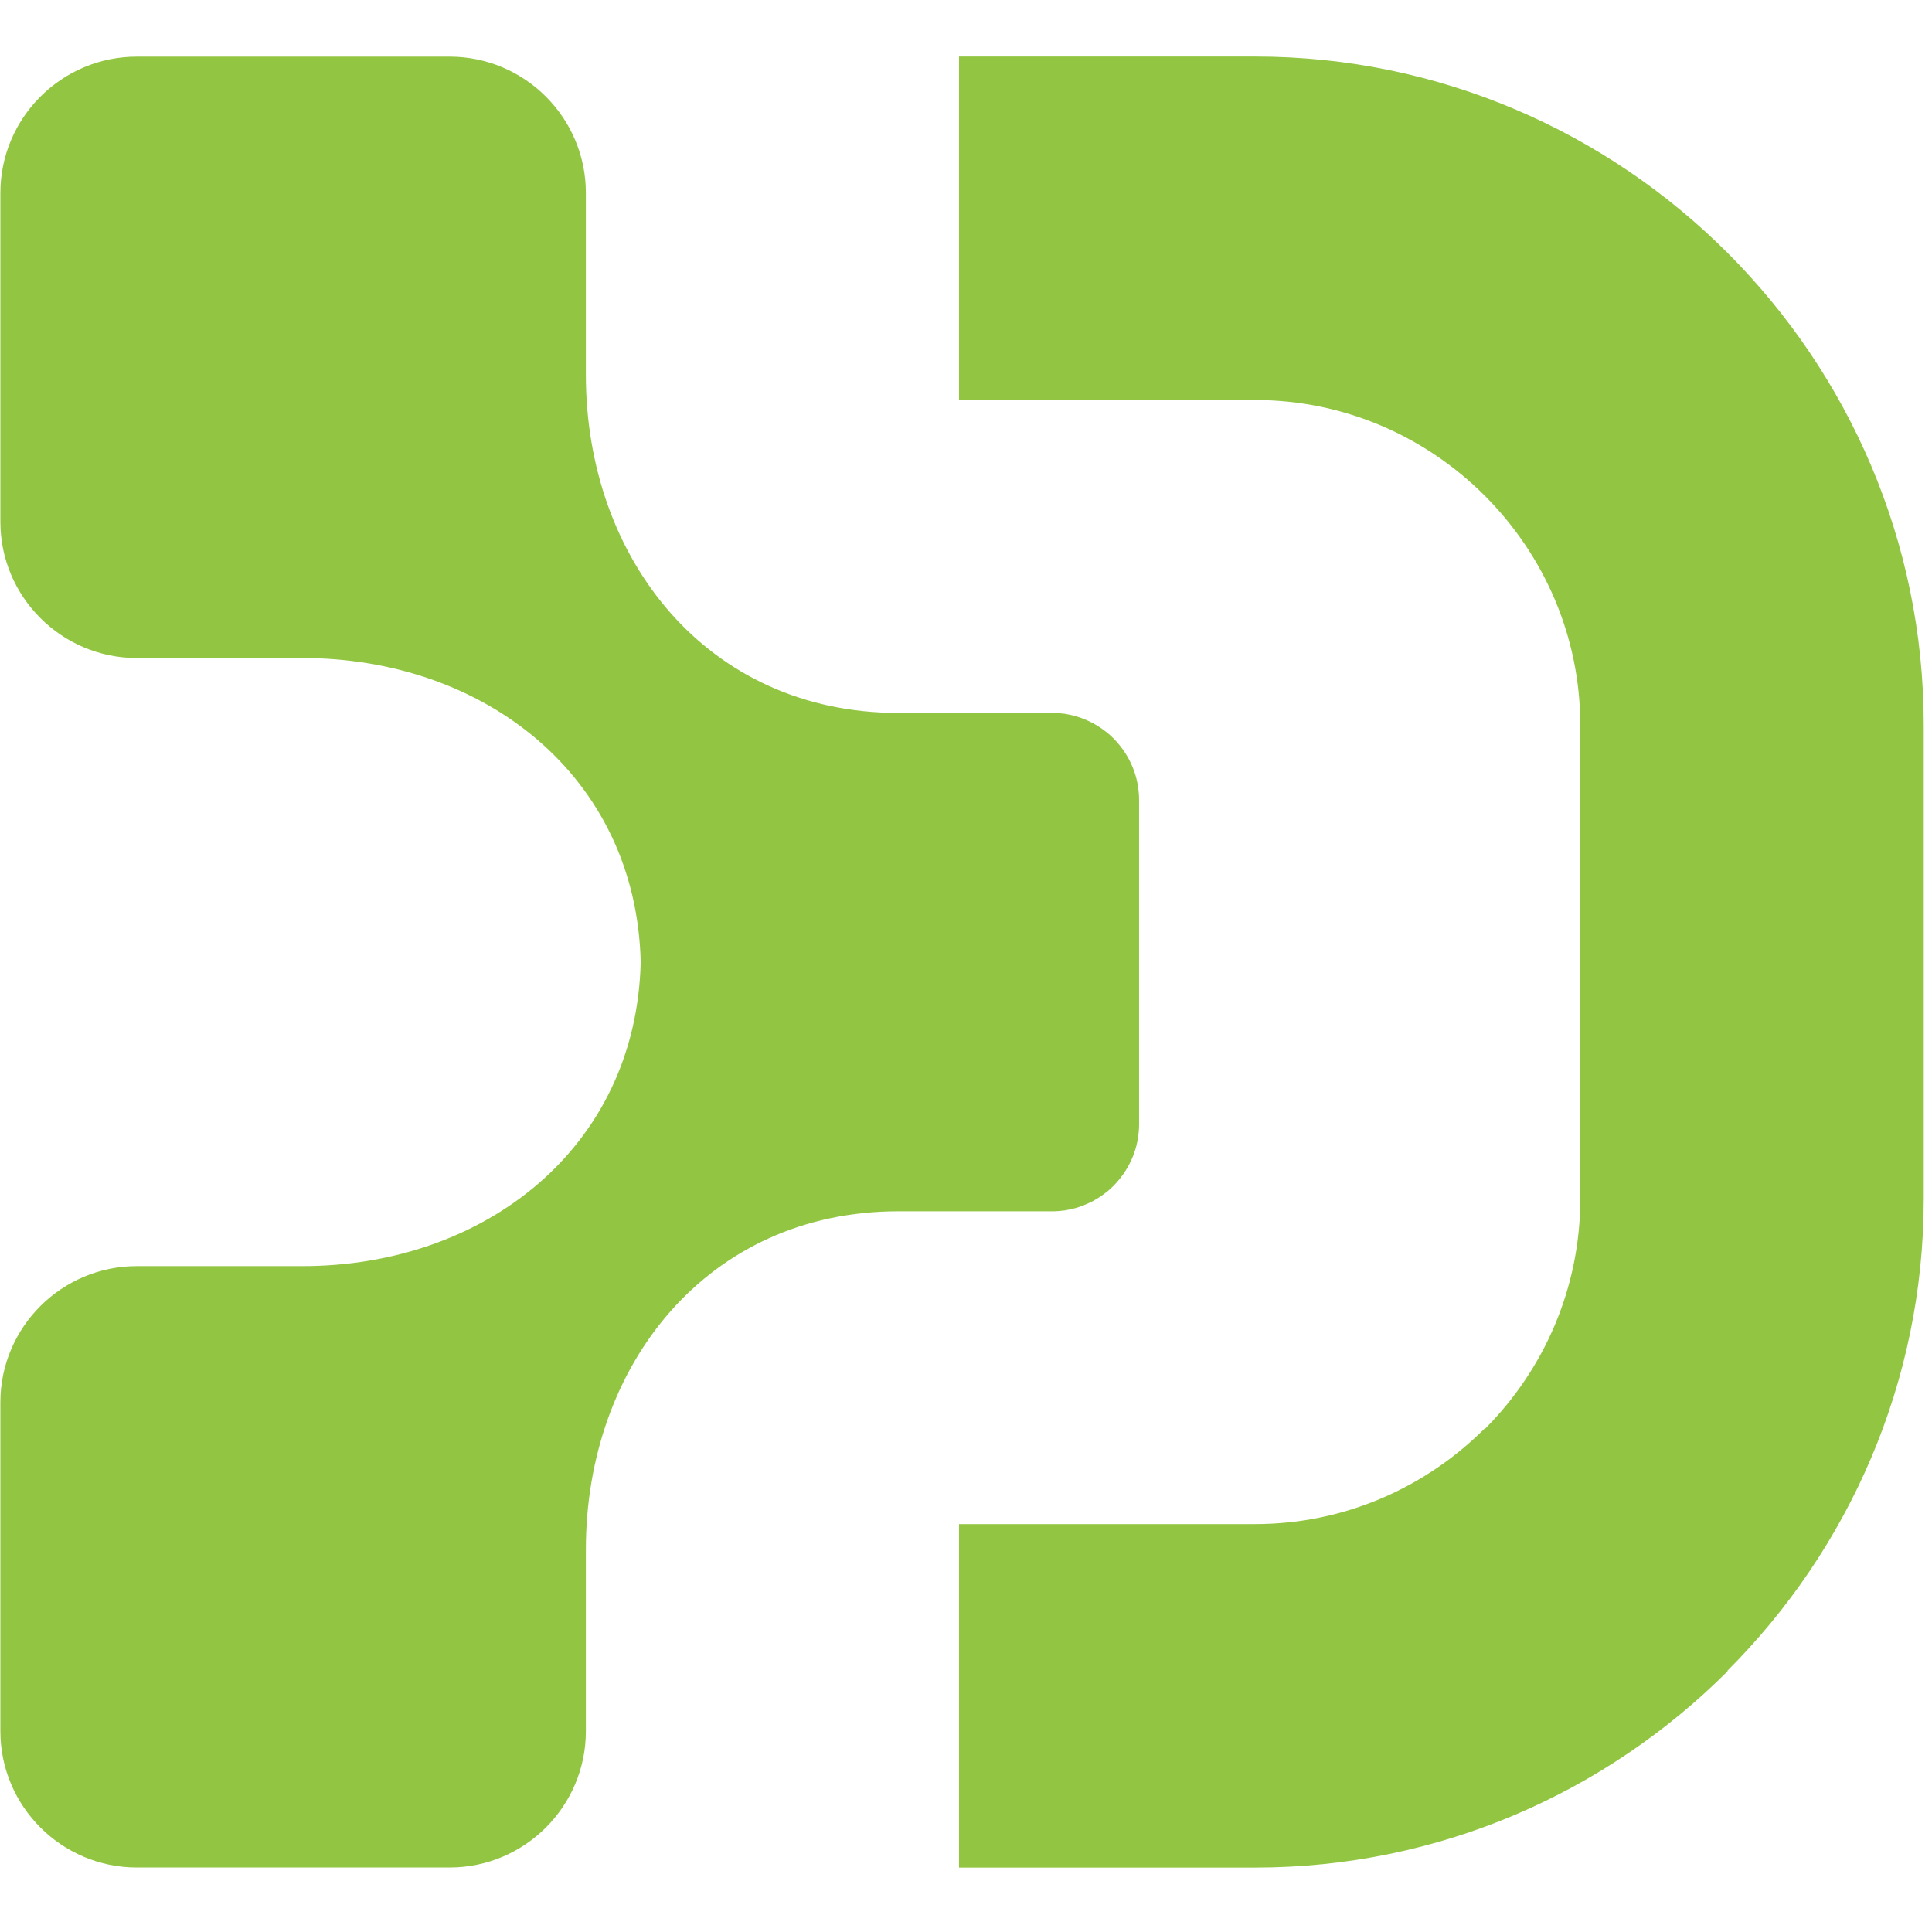
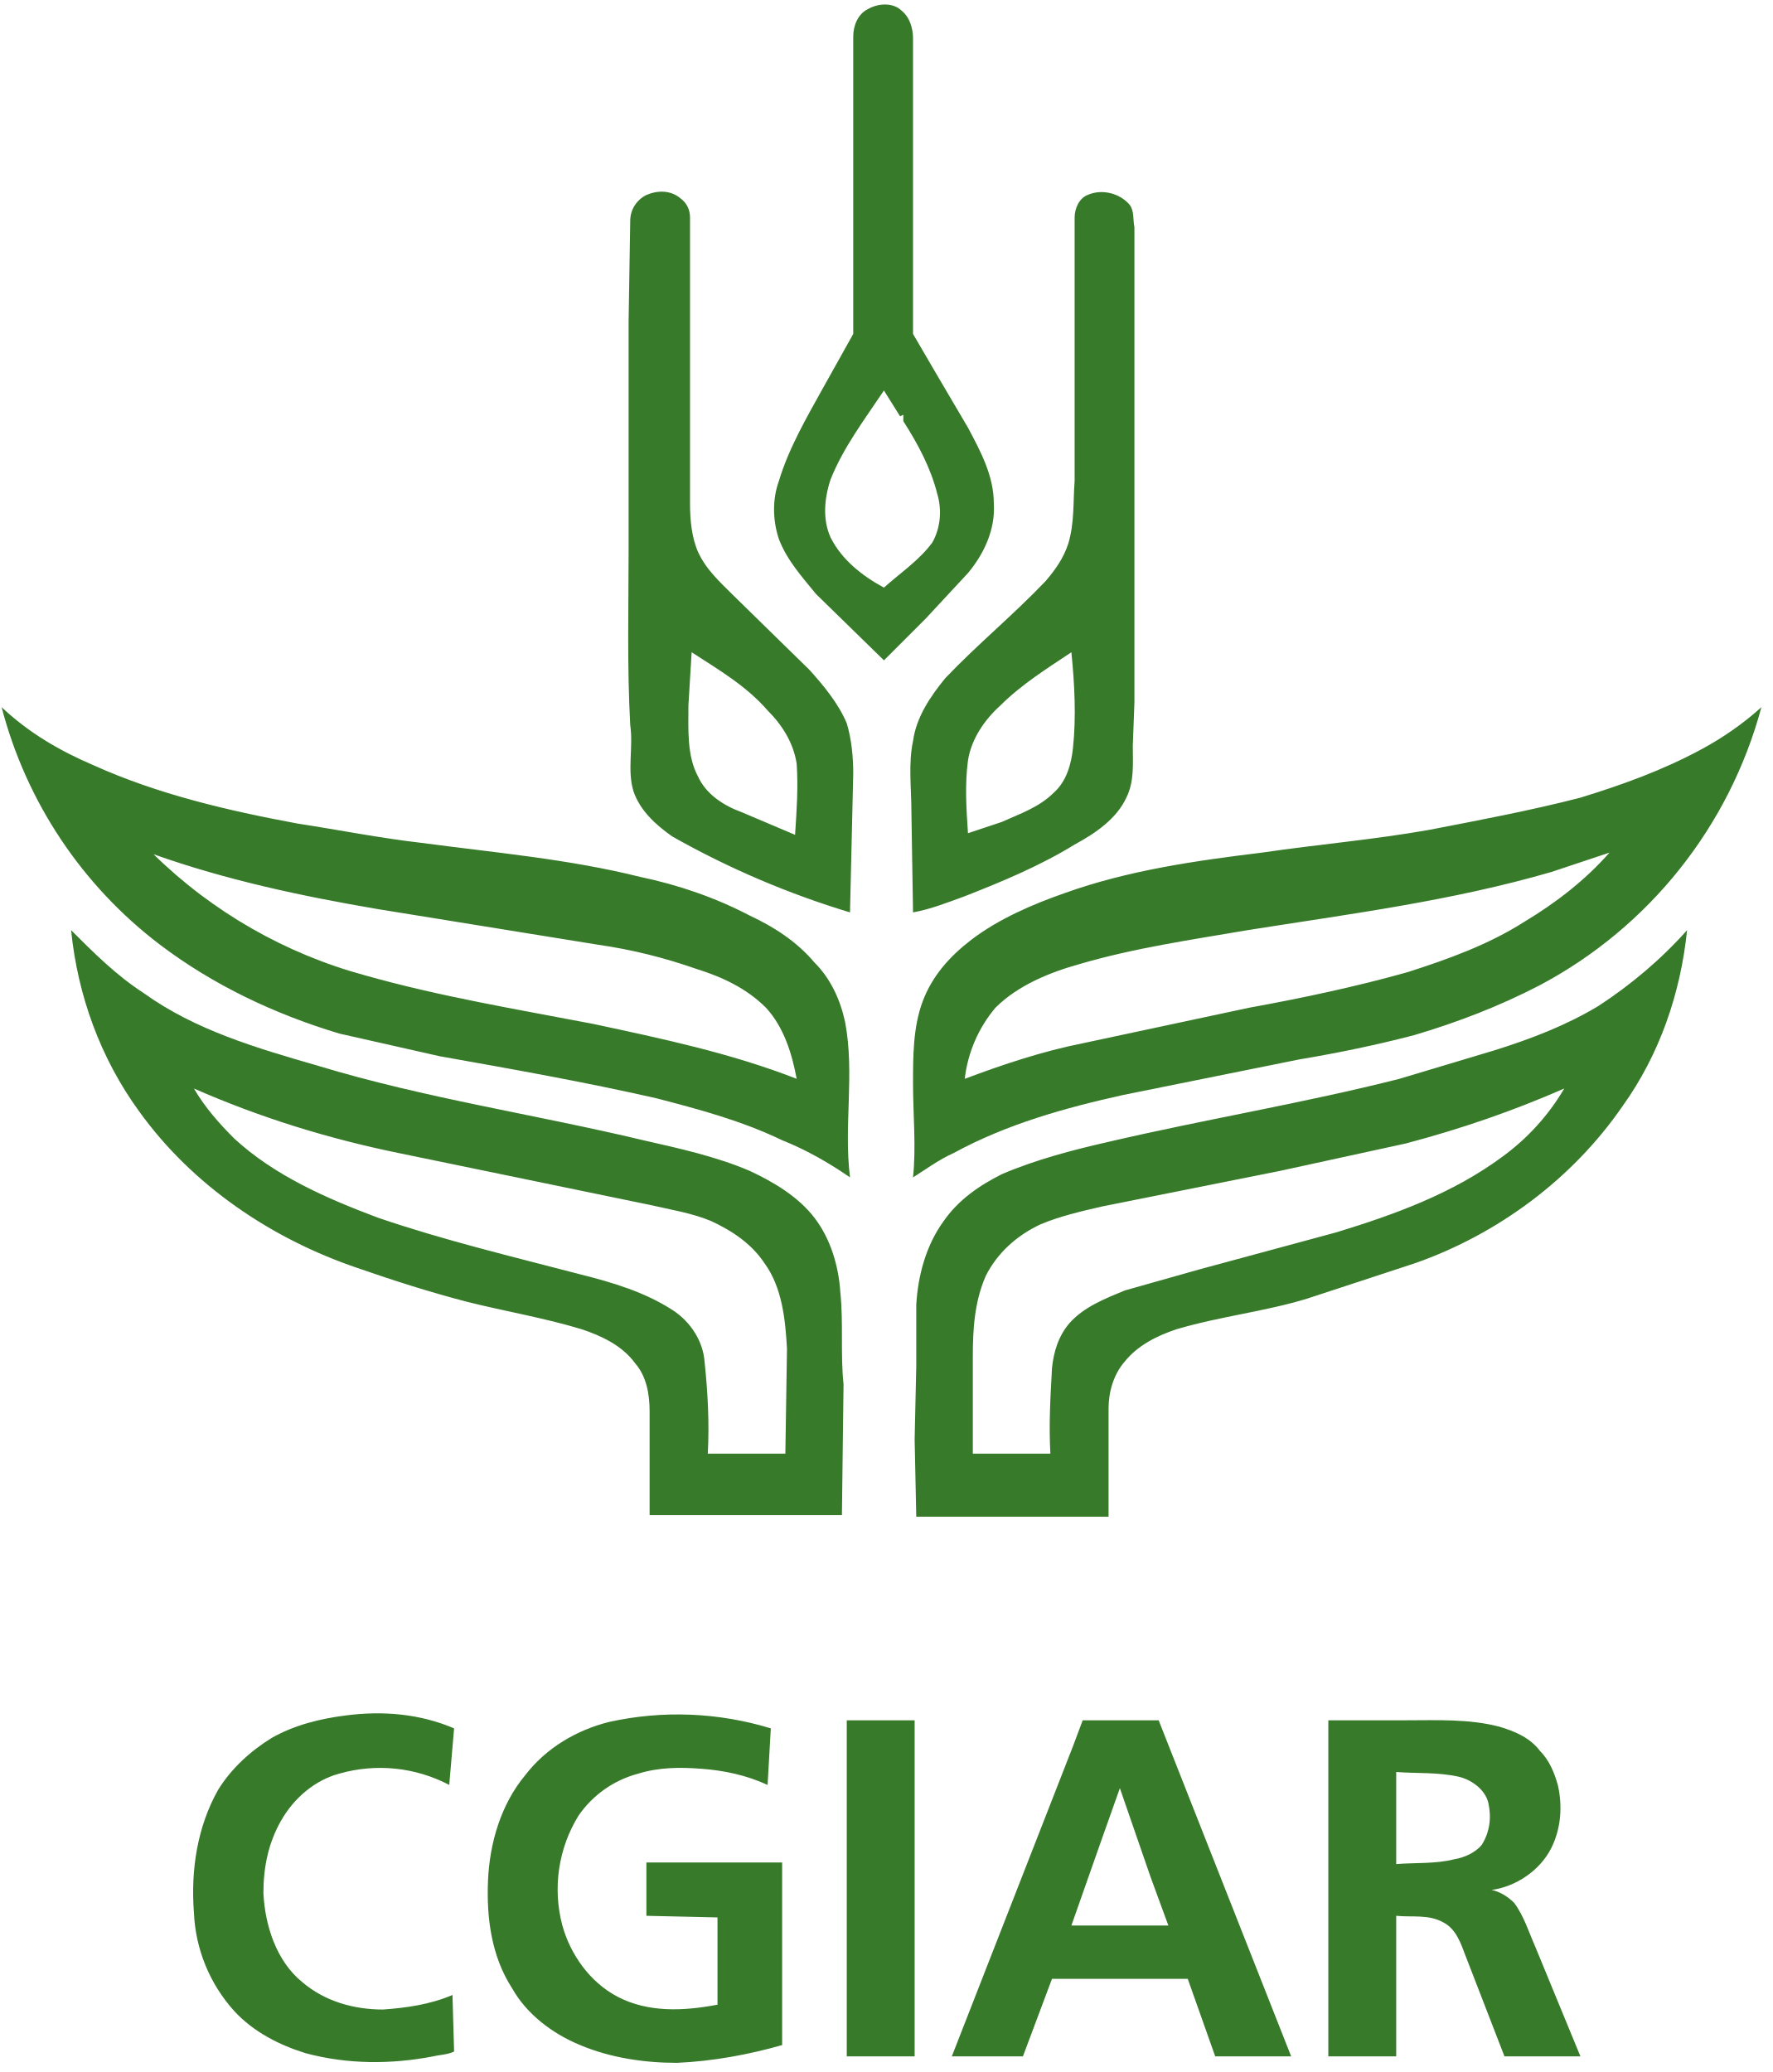
- <svg xmlns="http://www.w3.org/2000/svg" width="100%" height="100%" viewBox="0 0 98 98" version="1.1" xml:space="preserve" style="fill-rule:evenodd;clip-rule:evenodd;stroke-linejoin:round;stroke-miterlimit:2;">
-   <g transform="matrix(1,0,0,1,0.019,2.867)">
-     <path d="M53.561,58.569L53.67,58.563L53.786,58.553L53.892,58.54L54.002,58.53L54.112,58.507L54.221,58.488L54.327,58.465L54.433,58.436L54.538,58.413L54.644,58.38L54.747,58.346L54.844,58.311L54.948,58.271L55.049,58.229L55.149,58.187L55.149,58.186L55.245,58.141L55.34,58.097L55.437,58.048L55.528,57.992L55.528,57.991L55.622,57.941L55.622,57.939L55.712,57.883L55.712,57.882L55.805,57.822L55.888,57.766L55.888,57.765L55.973,57.702L56.061,57.637L56.061,57.635L56.148,57.573L56.148,57.572C56.964,56.889 57.541,55.926 57.709,54.834L57.722,54.73L57.722,54.72L57.736,54.619L57.736,54.608L57.745,54.51L57.745,54.498L57.754,54.397L57.754,54.38L57.759,54.285L57.759,54.269L57.761,54.164L57.761,37.704L57.759,37.599L57.759,37.583L57.754,37.488L57.754,37.475L57.745,37.374L57.745,37.362L57.736,37.264L57.736,37.253L57.722,37.153L57.722,37.143L57.709,37.039C57.542,35.947 56.965,34.982 56.148,34.301L56.148,34.3L56.061,34.237L56.061,34.235L55.973,34.17L55.888,34.107L55.888,34.106L55.805,34.05L55.712,33.989L55.622,33.933L55.622,33.93L55.528,33.88L55.528,33.879L55.437,33.823L55.34,33.774L55.245,33.731L55.245,33.73L55.149,33.685L55.149,33.684L55.049,33.641L54.948,33.599L54.844,33.559L54.747,33.524L54.644,33.493L54.538,33.457L54.433,33.434L54.327,33.406L54.221,33.382L54.112,33.363L54.002,33.34L53.892,33.331L53.786,33.317L53.67,33.307L53.561,33.301L53.447,33.296L45.557,33.296C35.841,33.296 29.699,25.458 29.699,16.146L29.699,6.92C29.699,3.108 26.597,0.005 22.785,0.005L6.92,0.005C3.107,0.005 -0,3.111 -0,6.92L-0,23.602C-0,27.408 3.104,30.511 6.92,30.511L15.334,30.511C24.503,30.511 32.24,36.461 32.48,45.914L32.48,45.954C32.24,55.407 24.502,61.356 15.334,61.356L6.92,61.356C3.105,61.356 -0,64.459 -0,68.265L-0,84.947C-0,88.757 3.106,91.862 6.92,91.862L22.785,91.862C26.597,91.862 29.699,88.758 29.699,84.947L29.699,75.724C29.699,66.412 35.843,58.575 45.557,58.575L53.447,58.575L53.561,58.569ZM87.607,9.956C81.466,3.814 72.985,0 63.651,0L48.627,0L48.627,17.424L63.651,17.424C68.177,17.424 72.298,19.282 75.291,22.273C78.281,25.263 80.14,29.385 80.14,33.912L80.14,57.954C80.14,62.492 78.287,66.619 75.308,69.609L75.291,69.593C72.3,72.584 68.178,74.442 63.651,74.442L48.627,74.442L48.627,91.866L63.651,91.866C72.984,91.866 81.465,88.052 87.607,81.91L87.607,81.877C93.749,75.734 97.562,67.263 97.562,57.954L97.562,33.912C97.562,24.578 93.749,16.097 87.607,9.956Z" style="fill:rgb(146,198,66);fill-rule:nonzero;" />
+ <svg xmlns="http://www.w3.org/2000/svg" width="292" height="256pt" viewBox="0 0 1097 1281">
+   <g fill="#377a2a">
+     <path d="M537 5c7-4 16-4 21 1 5 4 7 11 7 17v183l14 24 20 34c8 15 16 30 16 47 1 16-6 31-16 43l-26 28-26 26-42-41c-9-11-18-21-23-34-4-12-4-25 0-36 6-20 17-39 27-57l19-34V22c0-7 3-14 9-17m-23 291c-4 12-5 25 0 36 7 14 20 24 33 31 10-9 22-17 30-28 5-9 6-20 3-30-4-16-12-31-21-45v-4l-2 1-10-16c-12 18-25 35-33 55Z" />
+     <path d="M673 120c9-4 20-1 26 6 3 4 2 9 3 14v294l-1 27c0 11 1 22-4 32-6 13-19 22-32 29-21 13-45 23-68 32-11 4-21 8-32 10l-1-62c0-15-2-30 1-44 2-15 11-28 20-39 20-21 42-39 62-60 6-7 11-14 14-23 4-13 3-26 4-39V134c0-6 3-12 8-14m-54 316c-10 9-18 21-20 34-2 15-1 30 0 45l21-7c11-5 23-9 32-18 8-7 11-18 12-28 2-19 1-39-1-59-15 10-31 20-44 33ZM400 120c7-3 15-3 21 2 4 3 6 7 6 12v177c0 10 1 21 5 30 5 11 14 19 22 27l47 46c9 10 18 21 23 33 3 10 4 21 4 31l-2 86a541 541 0 0 1-110-47c-10-7-20-16-24-28-4-13 0-27-2-41-2-36-1-73-1-109V198l1-62c0-7 4-13 10-16m28 283-2 33c0 15-1 31 6 44 5 11 16 18 27 22l33 14c1-15 2-29 1-44-2-13-9-24-18-33-13-15-30-25-47-36ZM1053 463c13-7 26-16 37-26a276 276 0 0 1-137 172c-25 13-51 23-78 31-23 6-47 11-71 15l-109 22c-36 8-72 18-105 36-9 4-17 10-25 15 2-19 0-39 0-58 0-17 0-35 6-51s17-28 30-38c17-13 38-22 58-29 39-14 81-20 122-25 34-5 69-8 103-14 31-6 63-12 94-20 26-8 51-17 75-30m-57 64-36 12c-62 18-125 26-188 36-35 6-70 11-104 21-18 5-38 13-52 27a83 83 0 0 0-19 44c24-9 48-17 73-22l103-22c33-6 66-13 98-22 25-8 50-17 72-31 20-12 38-26 53-43ZM1 437c17 16 36 27 57 36 40 18 83 28 126 36 26 4 51 9 77 12 45 6 91 10 135 21 24 5 47 13 68 24 15 7 29 16 40 29 10 10 16 23 19 37 6 32-1 64 3 96-13-9-27-17-42-23-25-12-51-19-78-26-44-10-89-18-134-26l-62-14c-40-12-78-30-111-55A270 270 0 0 1 1 437m94 91a299 299 0 0 0 131 75c46 13 94 21 141 30 42 9 85 18 126 34-3-16-8-32-19-44-12-12-27-19-43-24-20-7-40-12-61-15l-136-22c-47-8-94-18-139-34Z" />
+     <path d="M44 575c14 14 28 28 45 39 32 23 70 34 108 45 66 20 134 30 201 46 22 5 45 10 66 19 15 7 30 16 40 29s15 30 16 46c2 19 0 38 2 57l-1 81H402v-64c0-11-2-22-9-30-8-11-21-17-33-21-23-7-47-11-71-17-23-6-45-13-68-21-53-18-102-51-135-97-24-33-38-72-42-112m76 98c7 12 16 22 25 31 25 23 57 37 89 49 41 14 83 24 125 35 20 5 40 11 57 22 11 7 19 19 20 32 2 19 3 38 2 57h48l1-65c-1-18-3-38-14-53-8-12-20-20-33-26-12-5-25-7-38-10l-155-32c-44-9-86-22-127-40ZM989 622c20-13 39-29 55-47-4 39-17 77-40 109-31 45-77 79-128 97l-67 22c-26 8-54 11-81 19-12 4-24 10-32 20-7 8-10 19-10 29v67H567l-1-48 1-45v-38c1-18 6-37 17-52 9-13 22-22 36-29 21-9 44-15 66-20 60-14 121-24 180-39l60-18c22-7 43-15 63-27m-119 85-78 17-110 22c-13 3-26 6-38 11-15 7-27 18-34 32-7 16-8 33-8 50v60h48c-1-18 0-35 1-53 1-10 4-20 11-28 9-10 22-15 34-20l46-13 85-23c36-11 72-24 103-47 15-11 28-25 38-42-32 14-64 25-98 34ZM214 1061c23-3 46-1 67 8l-3 35a92 92 0 0 0-68-7c-15 4-28 15-36 29s-11 29-11 45c1 20 8 42 24 55 14 12 32 17 50 17 14-1 29-3 43-9l1 35c-4 2-9 2-13 3-26 5-53 5-79-2-16-5-32-13-44-26a97 97 0 0 1-25-61c-2-26 2-53 15-76 8-13 20-24 33-32 14-8 30-12 46-14ZM377 1065a197 197 0 0 1 100 4l-2 35c-13-6-27-9-41-10-13-1-26-1-39 3-15 4-28 13-37 26a87 87 0 0 0-10 68c5 18 17 35 34 44 19 10 41 9 62 5v-54l-44-1v-33h84v113c-21 6-43 10-65 11-20 0-41-3-60-11-17-7-33-19-42-35-13-20-16-44-15-67s8-47 23-65c13-17 32-28 52-33ZM524 1064h42v208h-42v-208ZM670 1064h47l82 208h-47l-17-48h-84l-18 48h-44l75-192 6-16m23 42-11 31-19 54h60l-11-30-19-55ZM822 1064h48c19 0 39-1 58 4 10 3 19 7 25 15 6 6 9 14 11 21 3 13 2 27-4 39-7 14-22 24-37 26 5 1 10 4 14 8 6 8 9 18 13 27l28 68h-47l-24-62c-3-8-6-17-14-21-9-5-19-3-29-4v87h-42v-208m42 32v57c12-1 24 0 36-3 6-1 13-4 17-9 5-8 6-17 4-26-2-8-10-14-18-16-13-3-26-2-39-3Z" />
  </g>
</svg>
